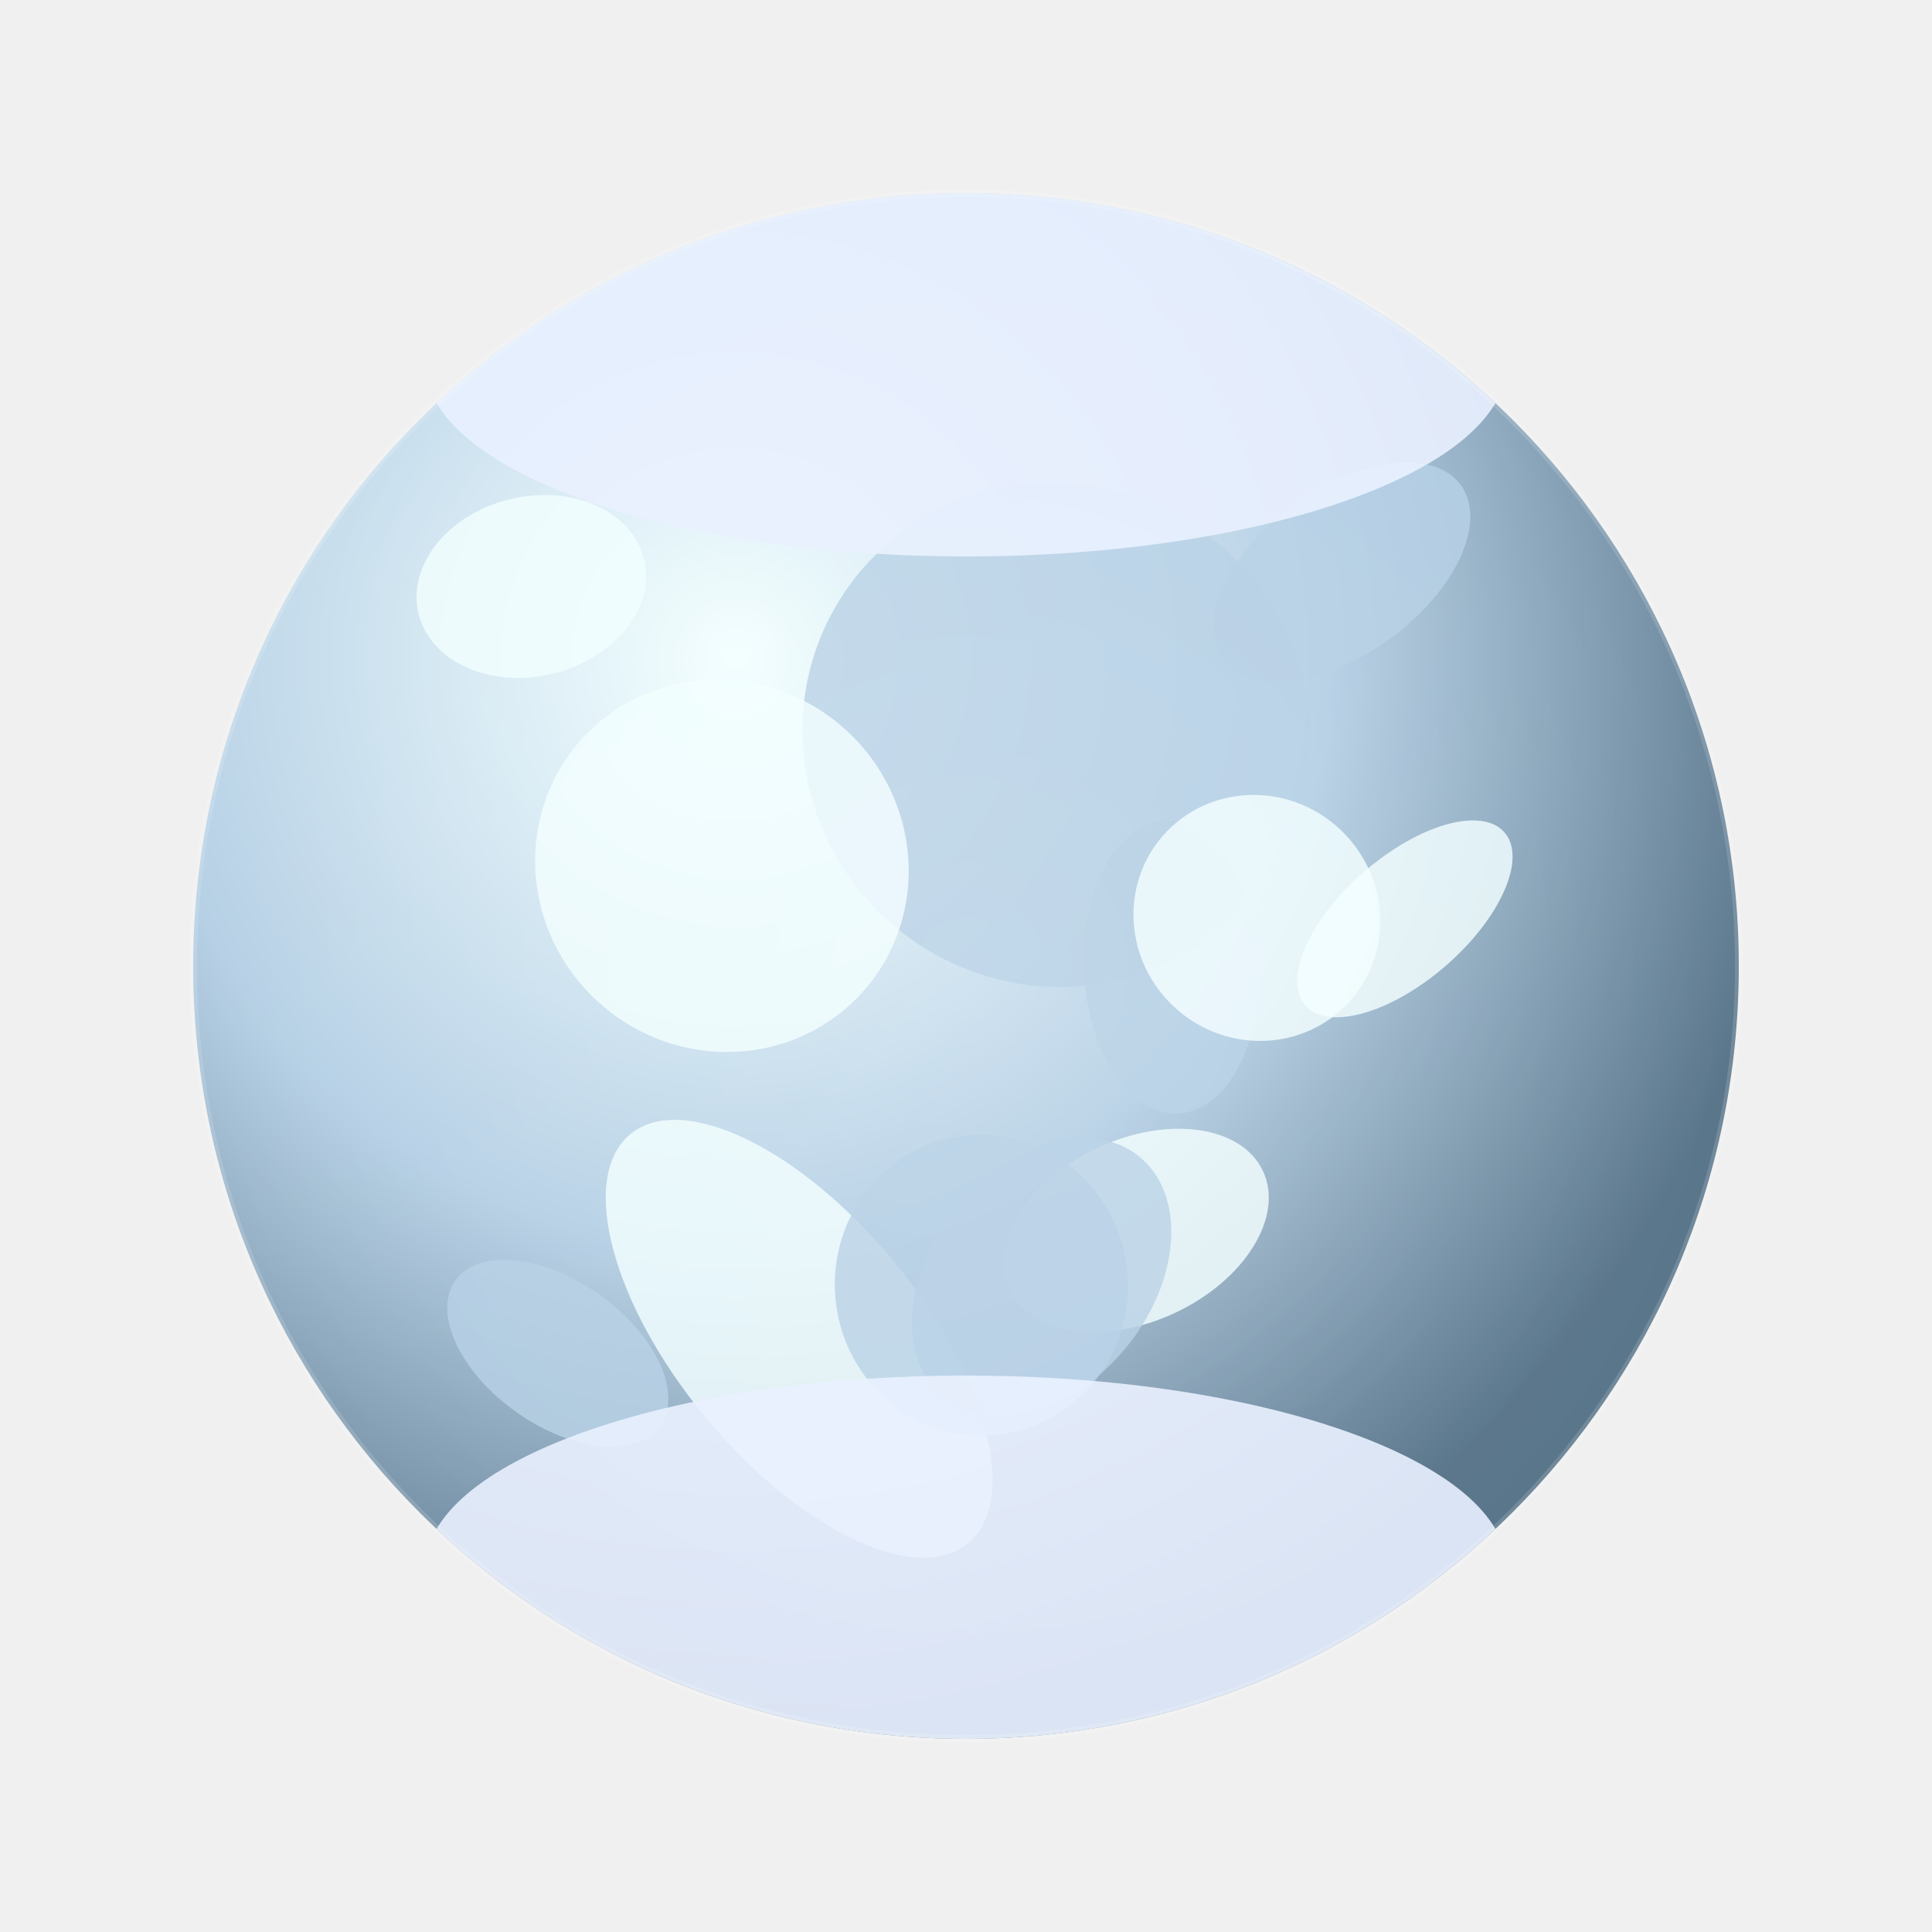
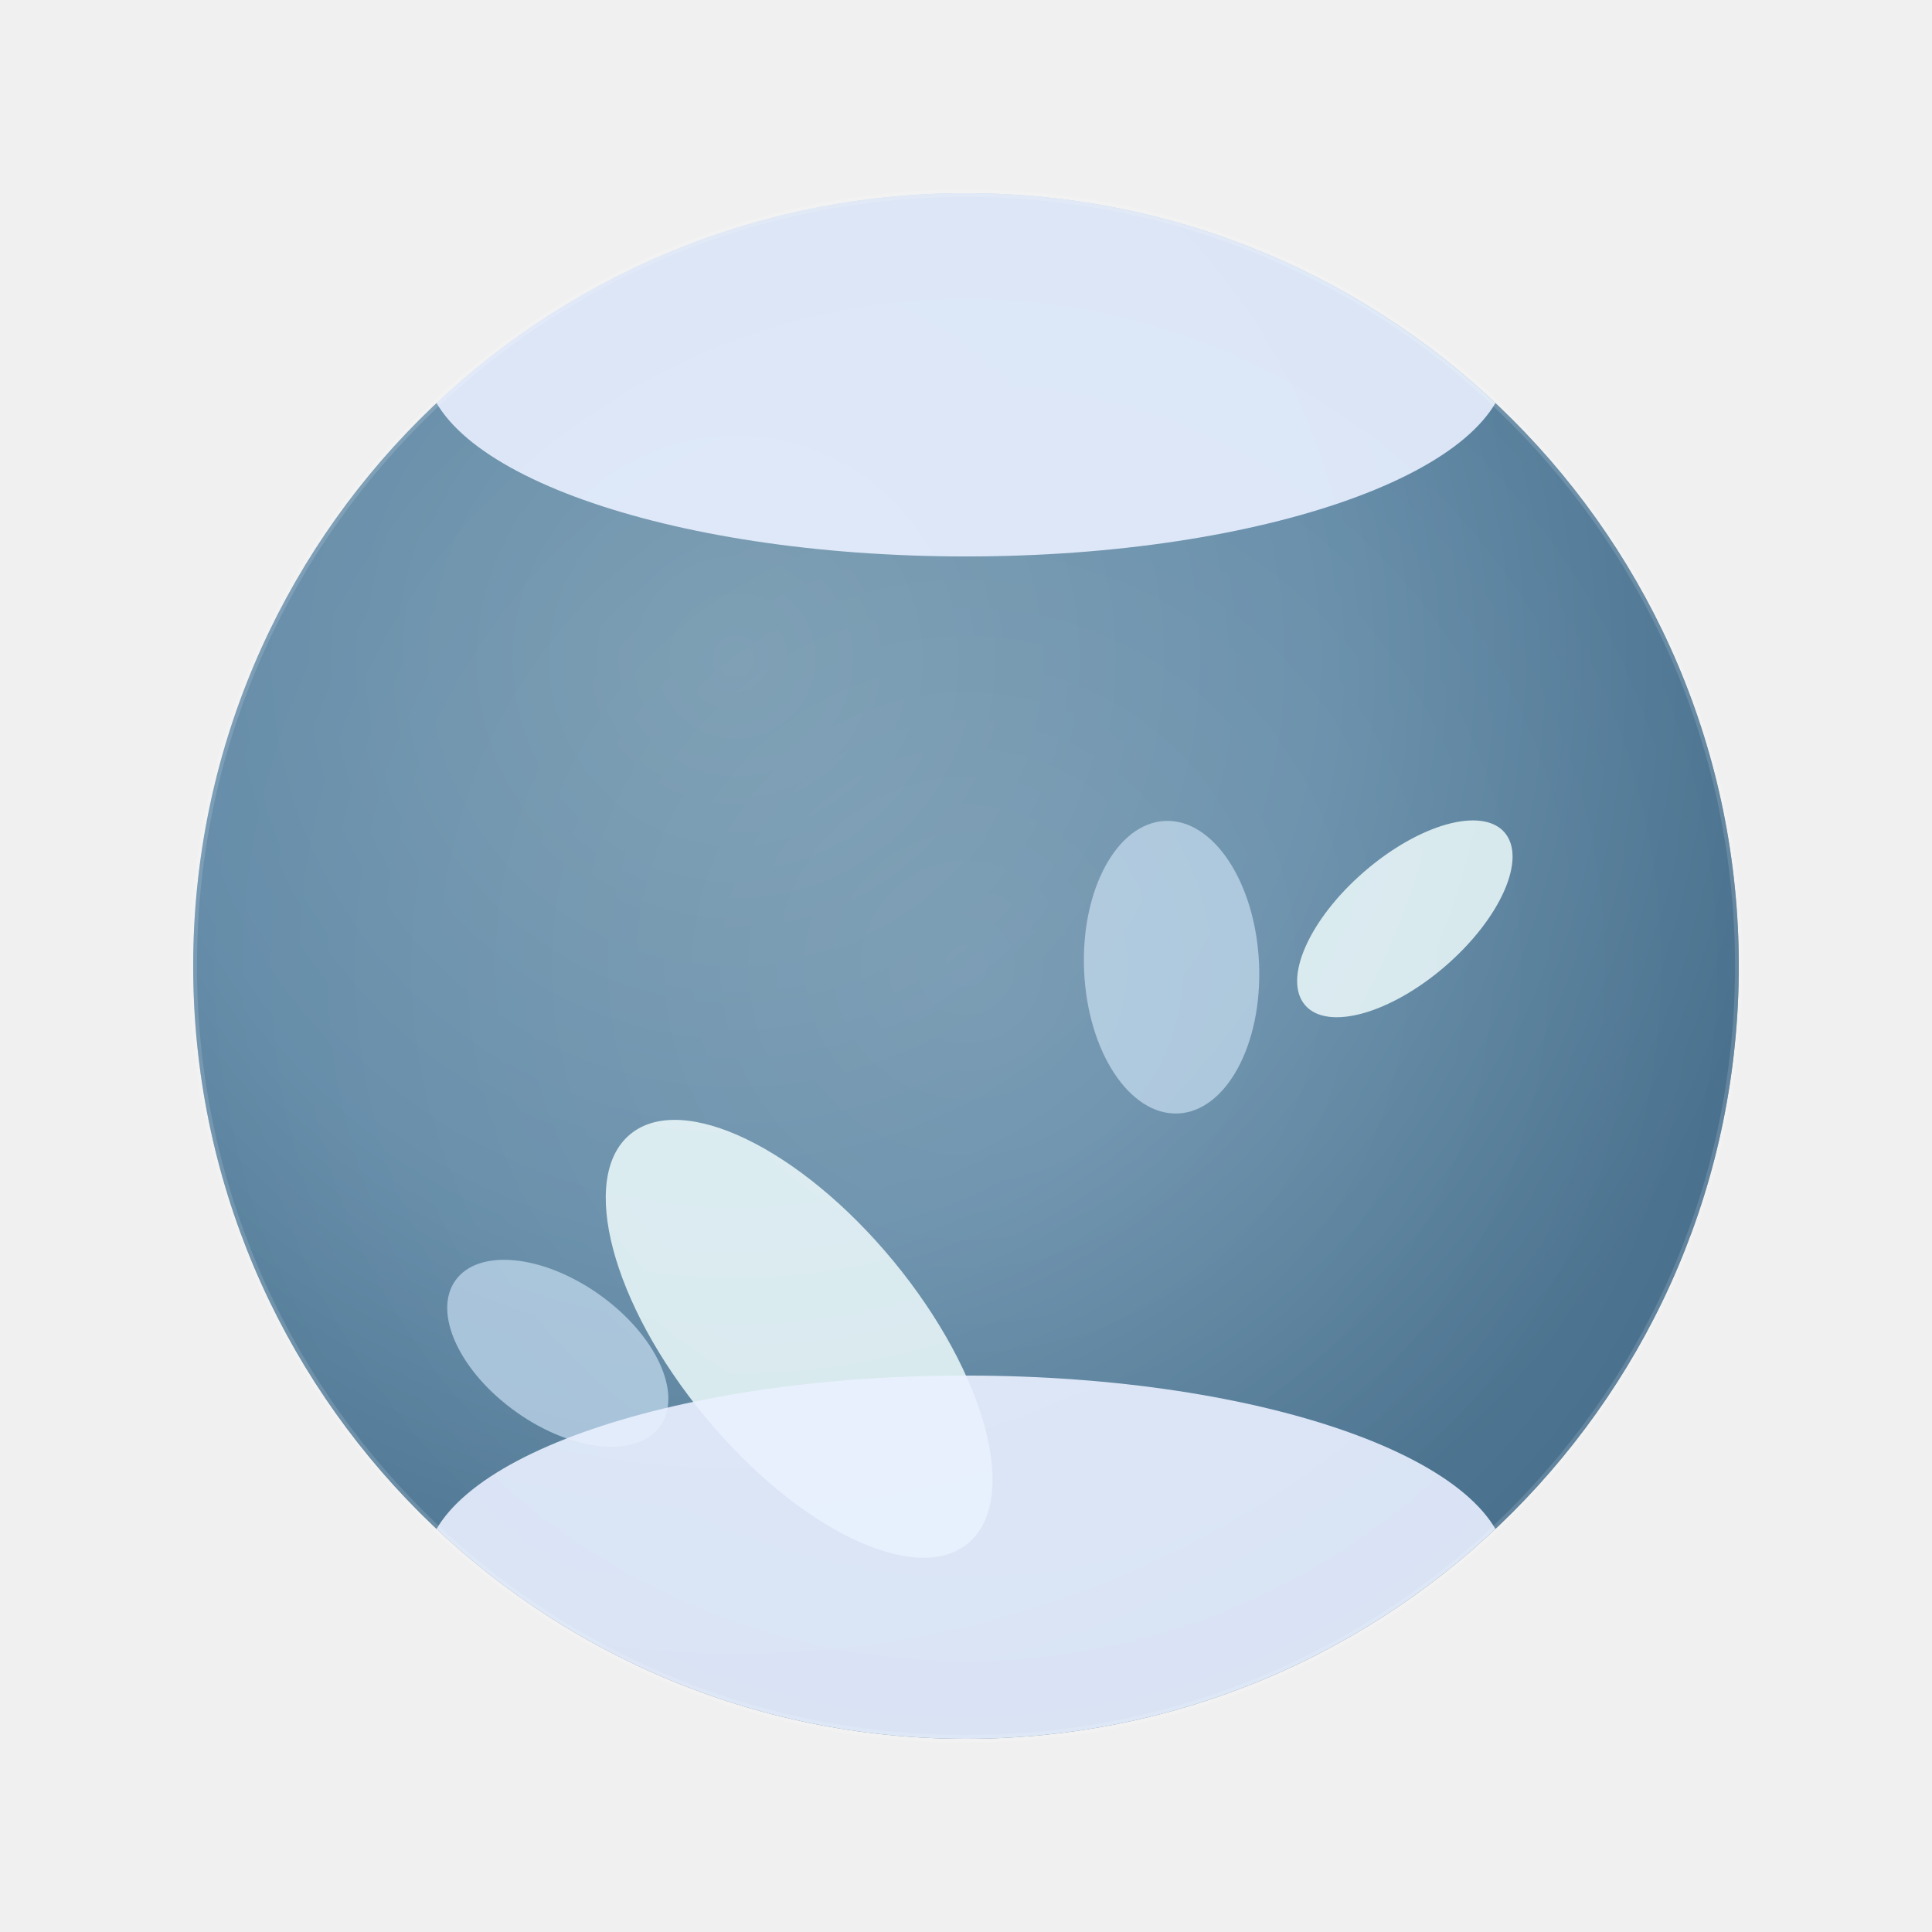
<svg xmlns="http://www.w3.org/2000/svg" width="256" height="256" viewBox="0 0 256 256">
  <defs>
    <radialGradient id="base" cx="35%" cy="30%" r="70%">
      <stop offset="0%" stop-color="#f2ffff" />
      <stop offset="55%" stop-color="#b3cee4" />
      <stop offset="100%" stop-color="#537086" />
    </radialGradient>
    <radialGradient id="glow" cx="50%" cy="50%" r="70%">
      <stop offset="0%" stop-color="rgba(255,255,255,0.15)" />
      <stop offset="100%" stop-color="rgba(255,255,255,0)" />
    </radialGradient>
    <mask id="planetMask">
      <rect width="256" height="256" fill="black" />
      <circle cx="128" cy="128" r="102.4" fill="white" />
    </mask>
  </defs>
  <circle cx="128" cy="128" r="102.4" fill="url(#base)" />
  <g mask="url(#planetMask)">
+     <rect x="0" y="0" width="256" height="256" fill="#3a6a8a" opacity="0.7" />
    <ellipse cx="186.15" cy="121.75" rx="17.48" ry="8.25" transform="rotate(139.07 186.15 121.75)" fill="#f2ffff" opacity="0.82" />
    <ellipse cx="73.91" cy="179.32" rx="16.65" ry="9.53" transform="rotate(35.44 73.91 179.32)" fill="#b3cee4" opacity="0.82" />
    <ellipse cx="105.89" cy="177.40" rx="35.15" ry="16.19" transform="rotate(50.47 105.89 177.40)" fill="#f2ffff" opacity="0.82" />
    <ellipse cx="155.24" cy="128.16" rx="19.40" ry="11.60" transform="rotate(87.47 155.24 128.16)" fill="#b3cee4" opacity="0.82" />
-     <ellipse cx="150.58" cy="163.03" rx="18.52" ry="12.07" transform="rotate(154.88 150.58 163.03)" fill="#f2ffff" opacity="0.82" />
-     <ellipse cx="177.77" cy="75.80" rx="19.55" ry="10.92" transform="rotate(143.85 177.77 75.80)" fill="#b3cee4" opacity="0.82" />
-     <ellipse cx="70.40" cy="77.71" rx="15.37" ry="11.90" transform="rotate(166.56 70.40 77.71)" fill="#f2ffff" opacity="0.82" />
-     <ellipse cx="139.97" cy="97.38" rx="33.21" ry="33.83" transform="rotate(123.43 139.97 97.38)" fill="#b3cee4" opacity="0.82" />
-     <ellipse cx="95.66" cy="114.73" rx="25.04" ry="24.37" transform="rotate(41.50 95.66 114.73)" fill="#f2ffff" opacity="0.82" />
-     <ellipse cx="130.04" cy="170.29" rx="19.42" ry="19.93" transform="rotate(175.15 130.04 170.29)" fill="#b3cee4" opacity="0.82" />
-     <ellipse cx="166.54" cy="121.63" rx="16.54" ry="16.10" transform="rotate(41.80 166.54 121.63)" fill="#f2ffff" opacity="0.82" />
-     <ellipse cx="138.02" cy="169.24" rx="20.57" ry="14.56" transform="rotate(128.91 138.02 169.24)" fill="#b3cee4" opacity="0.82" />
    <ellipse cx="128" cy="48.13" rx="71.68" ry="25.60" fill="#e8f0ff" opacity="0.9" />
    <ellipse cx="128" cy="207.87" rx="71.68" ry="25.60" fill="#e8f0ff" opacity="0.9" />
  </g>
  <circle cx="128" cy="128" r="102.4" fill="url(#glow)" />
  <circle cx="128" cy="128" r="102.4" fill="none" stroke="rgba(255,255,255,0.14)" stroke-width="1" />
</svg>
